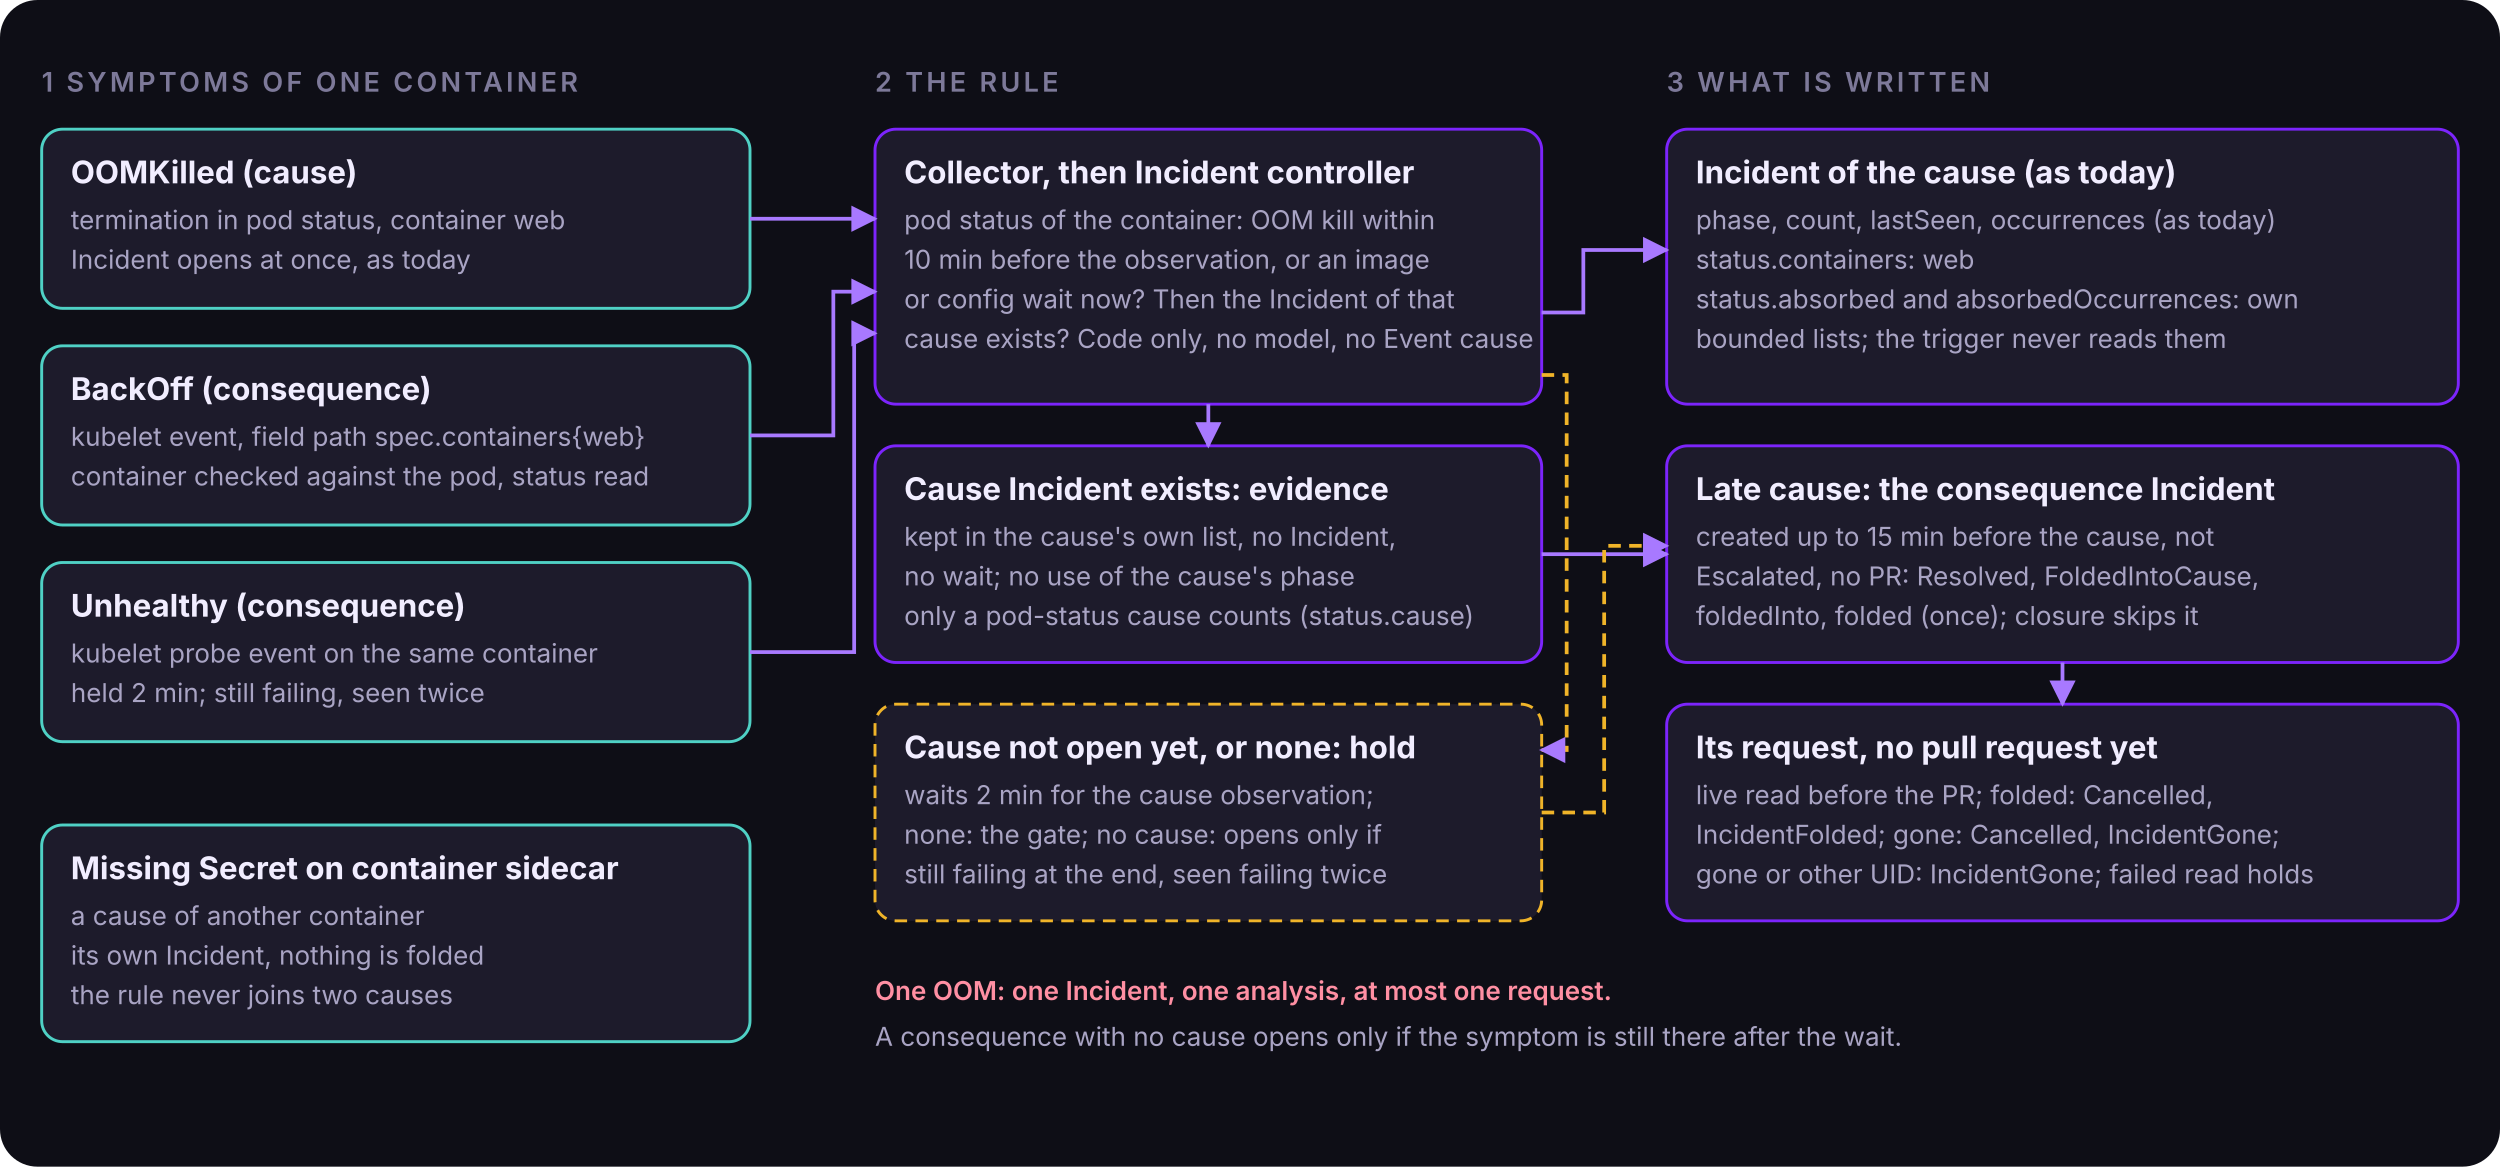
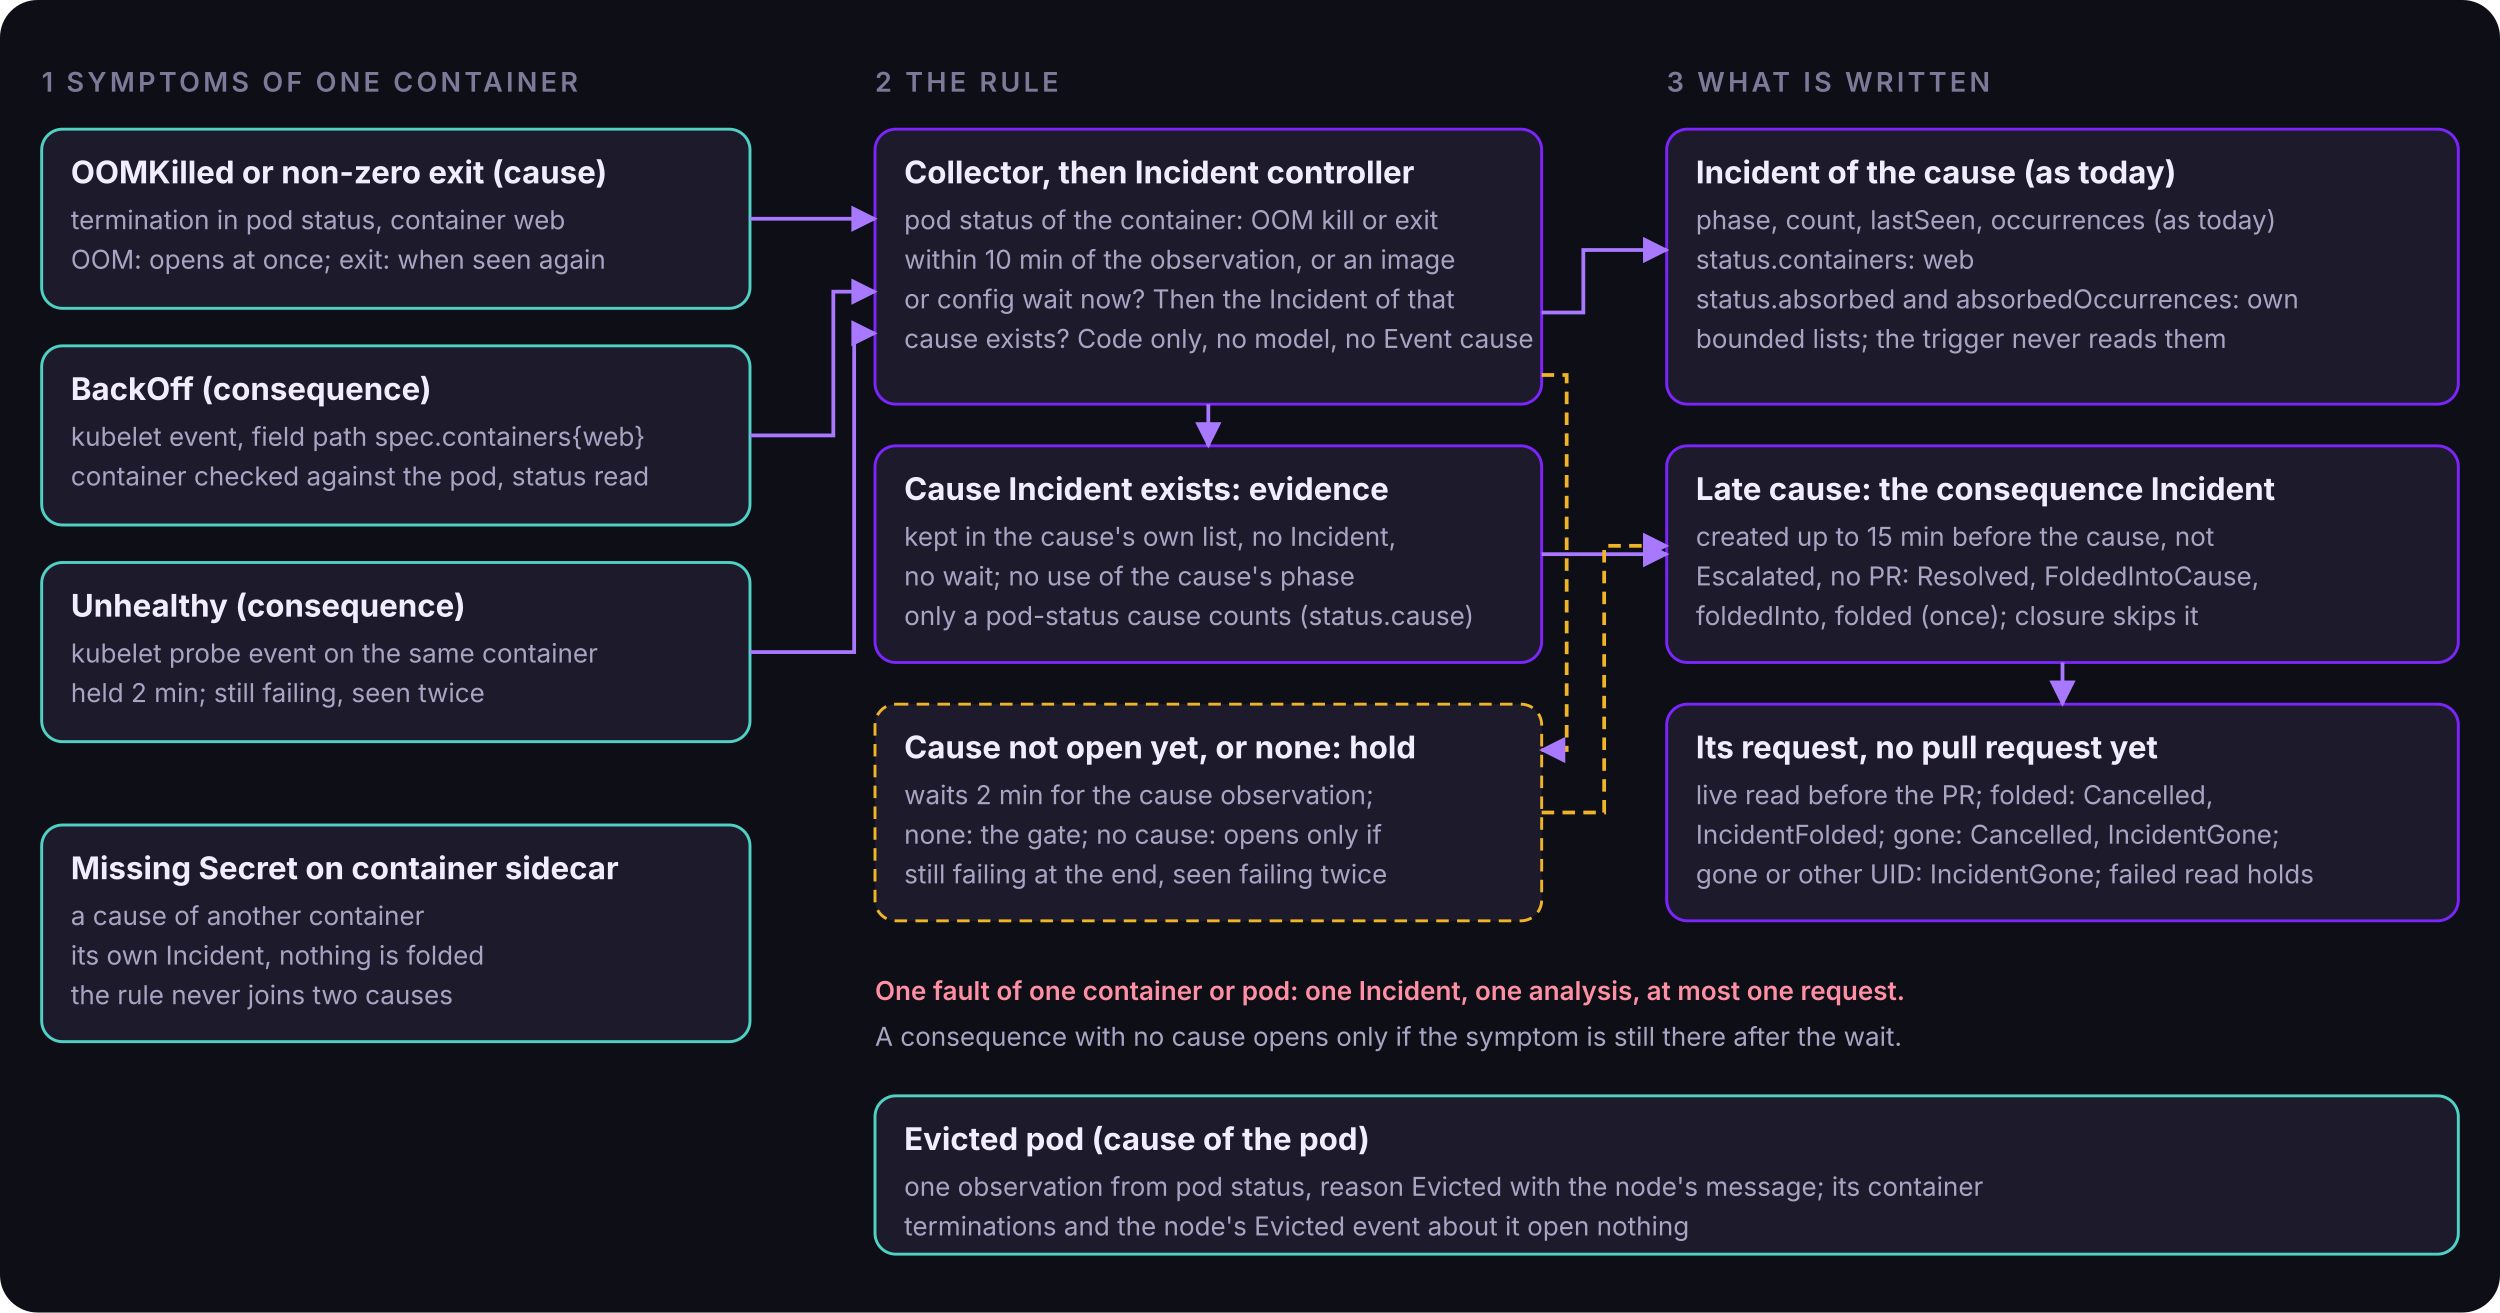
- <svg xmlns="http://www.w3.org/2000/svg" viewBox="0 0 1200 560" role="img" aria-labelledby="t d" font-family="Inter, 'Segoe UI', system-ui, -apple-system, sans-serif">
+ <svg xmlns="http://www.w3.org/2000/svg" viewBox="0 0 1200 630" role="img" aria-labelledby="t d" font-family="Inter, 'Segoe UI', system-ui, -apple-system, sans-serif">
  <defs>
    <marker id="a" viewBox="0 0 10 10" refX="9" refY="5" markerWidth="7" markerHeight="7" orient="auto-start-reverse">
      <path d="M0 0 10 5 0 10z" fill="#a879ff" />
    </marker>
    <style>
.bt{fill:#1d1b2b;stroke:#7c24fc;stroke-width:1.4}
.ext{fill:#1d1b2b;stroke:#4fd1c5;stroke-width:1.4}
.hold{fill:#1d1b2b;stroke:#f0b429;stroke-width:1.4;stroke-dasharray:6 4}
.lanet{fill:#7d7999;font-size:13px;font-weight:600;letter-spacing:.12em}
.h{fill:#f1edff;font-size:15px;font-weight:650}
.s{fill:#a9a4c4;font-size:12.5px}
.no{fill:#ff8fa3;font-size:12.5px;font-weight:600}
.fb{stroke:#a879ff;stroke-width:1.8;fill:none}
.dash{stroke:#f0b429;stroke-width:1.8;fill:none;stroke-dasharray:6 4}
</style>
  </defs>
-   <rect width="1200" height="560" rx="18" fill="#0e0e16" />
+   <rect width="1200" height="630" rx="18" fill="#0e0e16" />
  <text class="lanet" x="20" y="44">1  SYMPTOMS OF ONE CONTAINER</text>
  <text class="lanet" x="420" y="44">2  THE RULE</text>
  <text class="lanet" x="800" y="44">3  WHAT IS WRITTEN</text>
  <rect class="ext" x="20" y="62" width="340" height="86" rx="10" />
-   <text class="h" x="34" y="88">OOMKilled (cause)</text>
+   <text class="h" x="34" y="88">OOMKilled or non-zero exit (cause)</text>
  <text class="s" x="34" y="110">termination in pod status, container web</text>
-   <text class="s" x="34" y="129">Incident opens at once, as today</text>
+   <text class="s" x="34" y="129">OOM: opens at once; exit: when seen again</text>
  <rect class="ext" x="20" y="166" width="340" height="86" rx="10" />
  <text class="h" x="34" y="192">BackOff (consequence)</text>
  <text class="s" x="34" y="214">kubelet event, field path spec.containers{web}</text>
  <text class="s" x="34" y="233">container checked against the pod, status read</text>
  <rect class="ext" x="20" y="270" width="340" height="86" rx="10" />
  <text class="h" x="34" y="296">Unhealthy (consequence)</text>
  <text class="s" x="34" y="318">kubelet probe event on the same container</text>
  <text class="s" x="34" y="337">held 2 min; still failing, seen twice</text>
  <rect class="ext" x="20" y="396" width="340" height="104" rx="10" />
  <text class="h" x="34" y="422">Missing Secret on container sidecar</text>
  <text class="s" x="34" y="444">a cause of another container</text>
  <text class="s" x="34" y="463">its own Incident, nothing is folded</text>
  <text class="s" x="34" y="482">the rule never joins two causes</text>
  <rect class="bt" x="420" y="62" width="320" height="132" rx="10" />
  <text class="h" x="434" y="88">Collector, then Incident controller</text>
-   <text class="s" x="434" y="110">pod status of the container: OOM kill within</text>
-   <text class="s" x="434" y="129">10 min before the observation, or an image</text>
+   <text class="s" x="434" y="110">pod status of the container: OOM kill or exit</text>
+   <text class="s" x="434" y="129">within 10 min of the observation, or an image</text>
  <text class="s" x="434" y="148">or config wait now? Then the Incident of that</text>
  <text class="s" x="434" y="167">cause exists? Code only, no model, no Event cause</text>
  <rect class="bt" x="420" y="214" width="320" height="104" rx="10" />
  <text class="h" x="434" y="240">Cause Incident exists: evidence</text>
  <text class="s" x="434" y="262">kept in the cause's own list, no Incident,</text>
  <text class="s" x="434" y="281">no wait; no use of the cause's phase</text>
  <text class="s" x="434" y="300">only a pod-status cause counts (status.cause)</text>
  <rect class="hold" x="420" y="338" width="320" height="104" rx="10" />
  <text class="h" x="434" y="364">Cause not open yet, or none: hold</text>
  <text class="s" x="434" y="386">waits 2 min for the cause observation;</text>
  <text class="s" x="434" y="405">none: the gate; no cause: opens only if</text>
  <text class="s" x="434" y="424">still failing at the end, seen failing twice</text>
  <path class="fb" d="M360 105 L420 105" marker-end="url(#a)" />
  <path class="fb" d="M360 209 L400 209 L400 140 L420 140" marker-end="url(#a)" />
  <path class="fb" d="M360 313 L410 313 L410 160 L420 160" marker-end="url(#a)" />
  <path class="fb" d="M580 194 L580 214" marker-end="url(#a)" />
  <path class="dash" d="M740 180 L752 180 L752 360 L740 360" marker-end="url(#a)" />
  <rect class="bt" x="800" y="62" width="380" height="132" rx="10" />
  <text class="h" x="814" y="88">Incident of the cause (as today)</text>
  <text class="s" x="814" y="110">phase, count, lastSeen, occurrences (as today)</text>
  <text class="s" x="814" y="129">status.containers: web</text>
  <text class="s" x="814" y="148">status.absorbed and absorbedOccurrences: own</text>
  <text class="s" x="814" y="167">bounded lists; the trigger never reads them</text>
  <rect class="bt" x="800" y="214" width="380" height="104" rx="10" />
  <text class="h" x="814" y="240">Late cause: the consequence Incident</text>
  <text class="s" x="814" y="262">created up to 15 min before the cause, not</text>
  <text class="s" x="814" y="281">Escalated, no PR: Resolved, FoldedIntoCause,</text>
  <text class="s" x="814" y="300">foldedInto, folded (once); closure skips it</text>
  <rect class="bt" x="800" y="338" width="380" height="104" rx="10" />
  <text class="h" x="814" y="364">Its request, no pull request yet</text>
  <text class="s" x="814" y="386">live read before the PR; folded: Cancelled,</text>
  <text class="s" x="814" y="405">IncidentFolded; gone: Cancelled, IncidentGone;</text>
  <text class="s" x="814" y="424">gone or other UID: IncidentGone; failed read holds</text>
  <path class="fb" d="M740 266 L800 266" marker-end="url(#a)" />
  <path class="fb" d="M740 150 L760 150 L760 120 L800 120" marker-end="url(#a)" />
  <path class="fb" d="M990 318 L990 338" marker-end="url(#a)" />
  <path class="dash" d="M740 390 L770 390 L770 262 L800 262" marker-end="url(#a)" />
-   <text class="no" x="420" y="480">One OOM: one Incident, one analysis, at most one request.</text>
+   <rect class="ext" x="420" y="526" width="760" height="76" rx="10" />
+   <text class="h" x="434" y="552">Evicted pod (cause of the pod)</text>
+   <text class="s" x="434" y="574">one observation from pod status, reason Evicted with the node's message; its container</text>
+   <text class="s" x="434" y="593">terminations and the node's Evicted event about it open nothing</text>
+   <text class="no" x="420" y="480">One fault of one container or pod: one Incident, one analysis, at most one request.</text>
  <text class="s" x="420" y="502">A consequence with no cause opens only if the symptom is still there after the wait.</text>
</svg>
